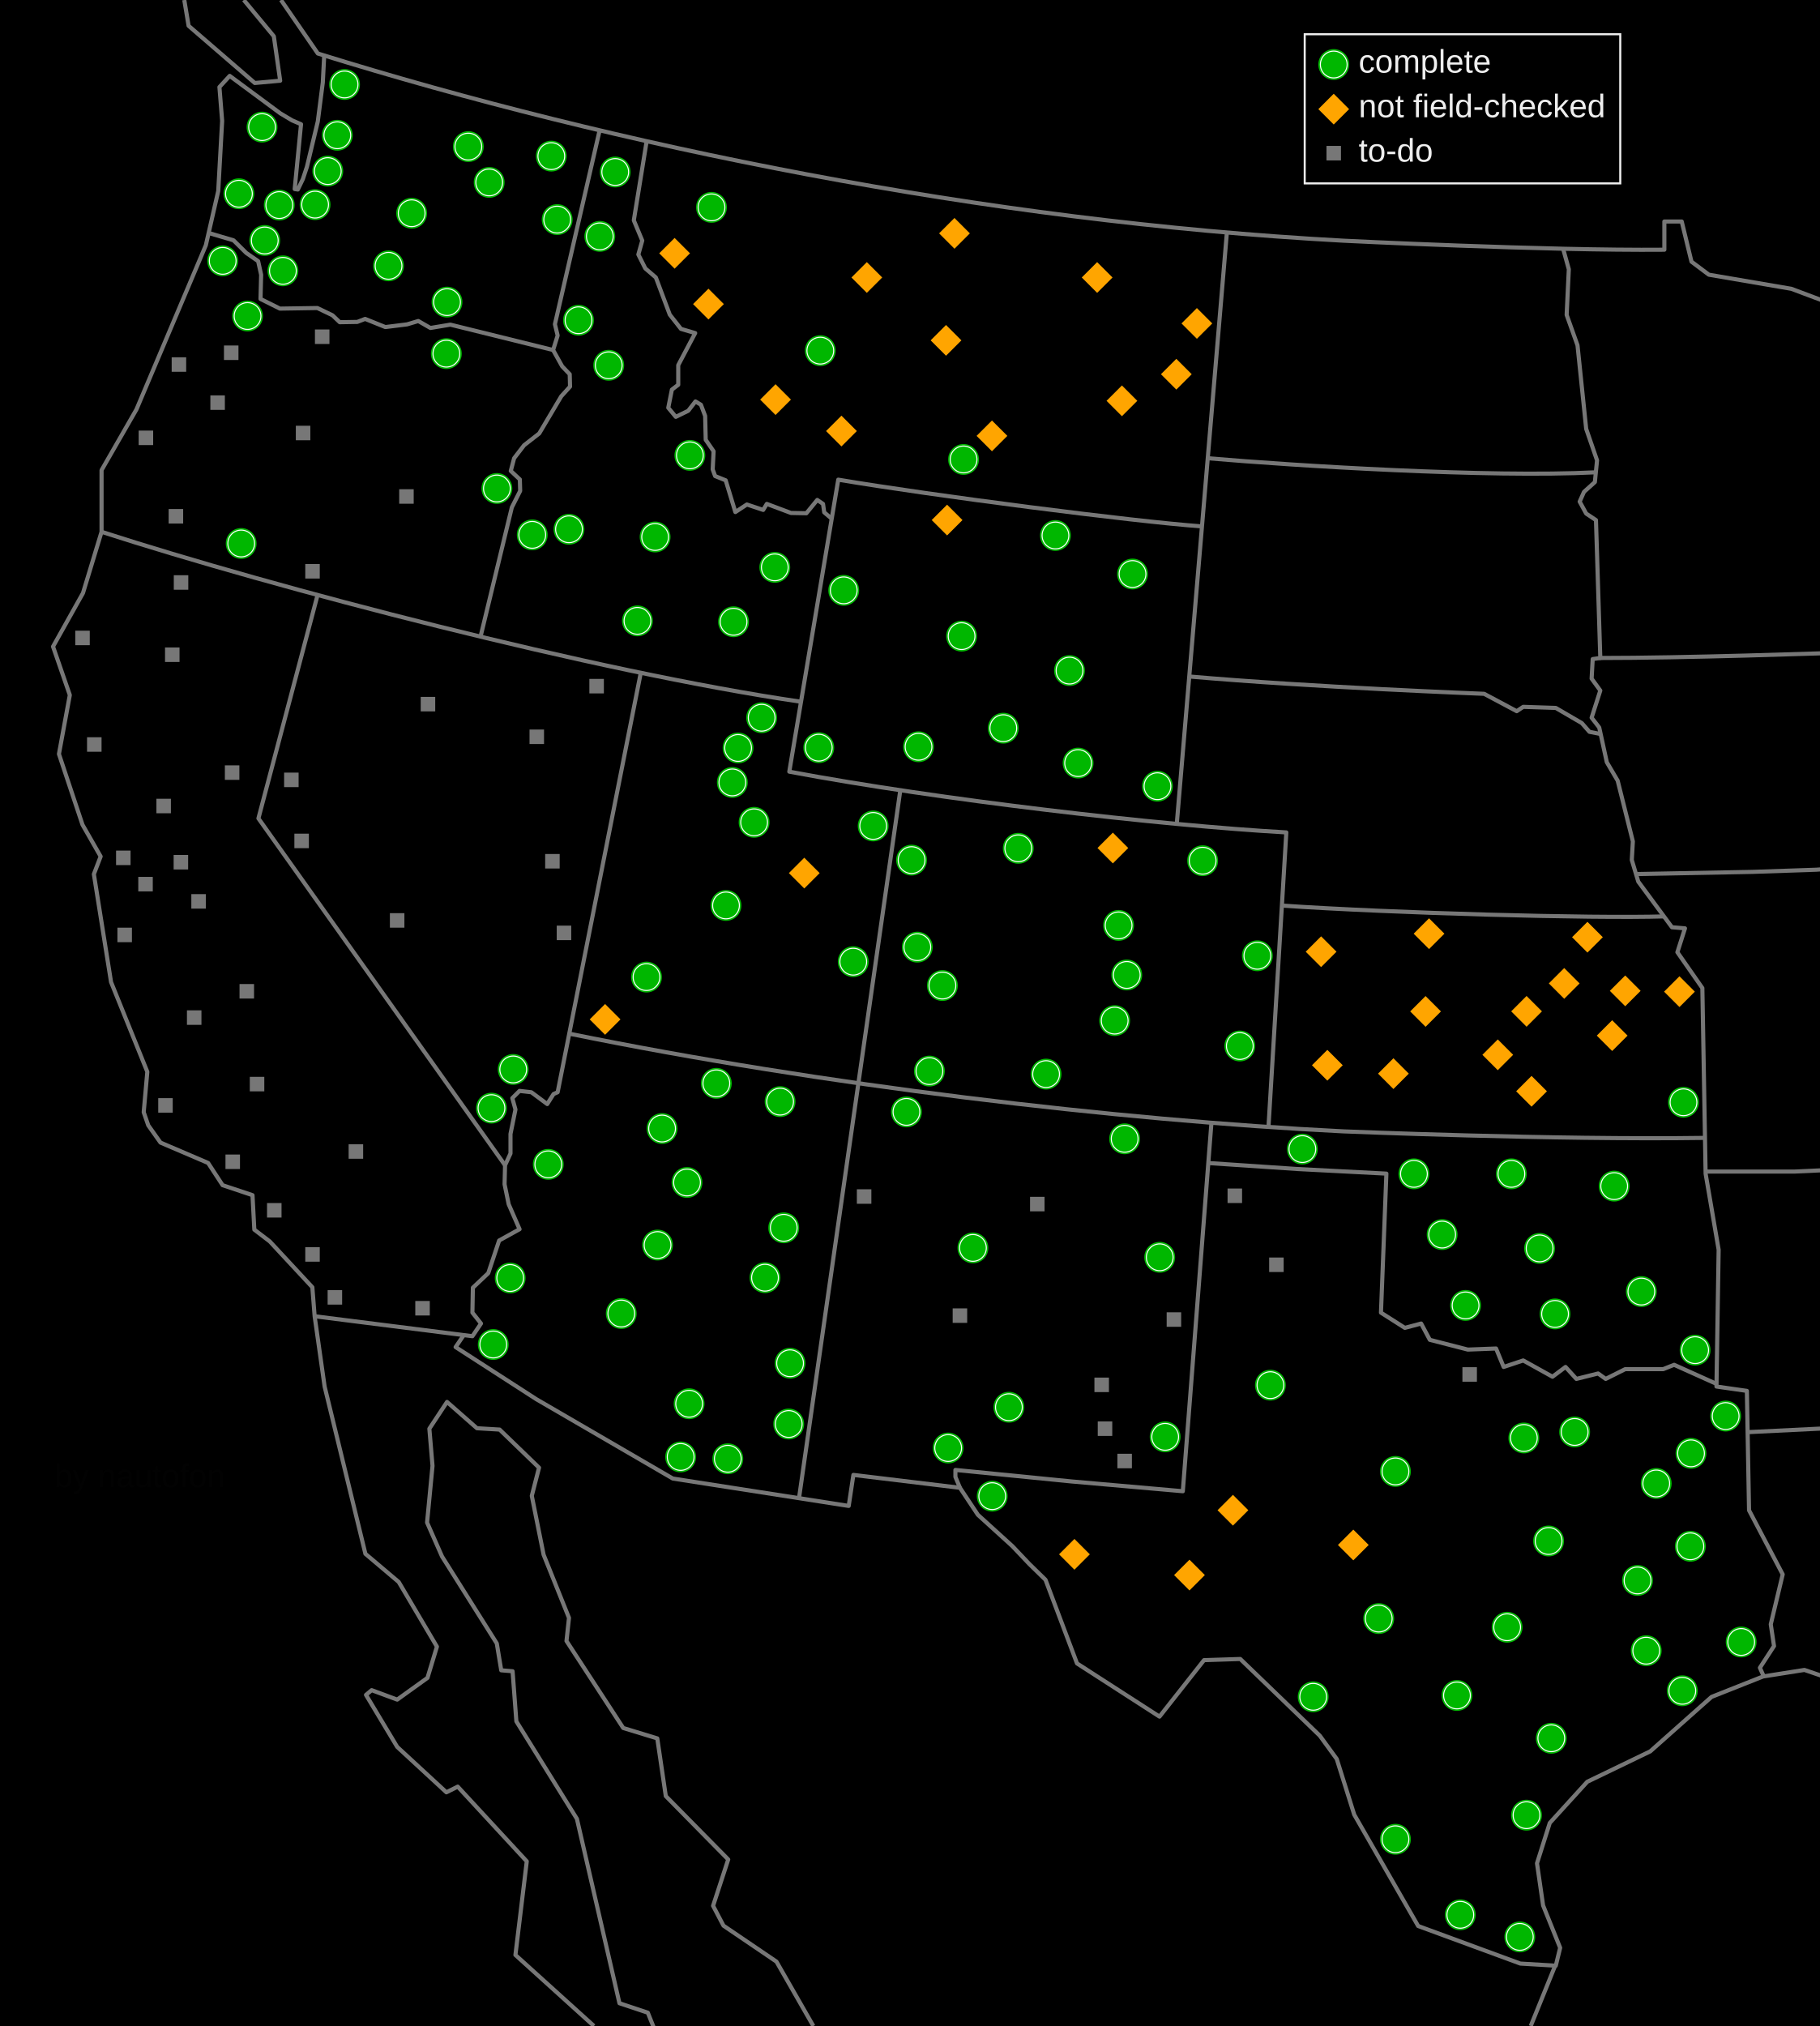
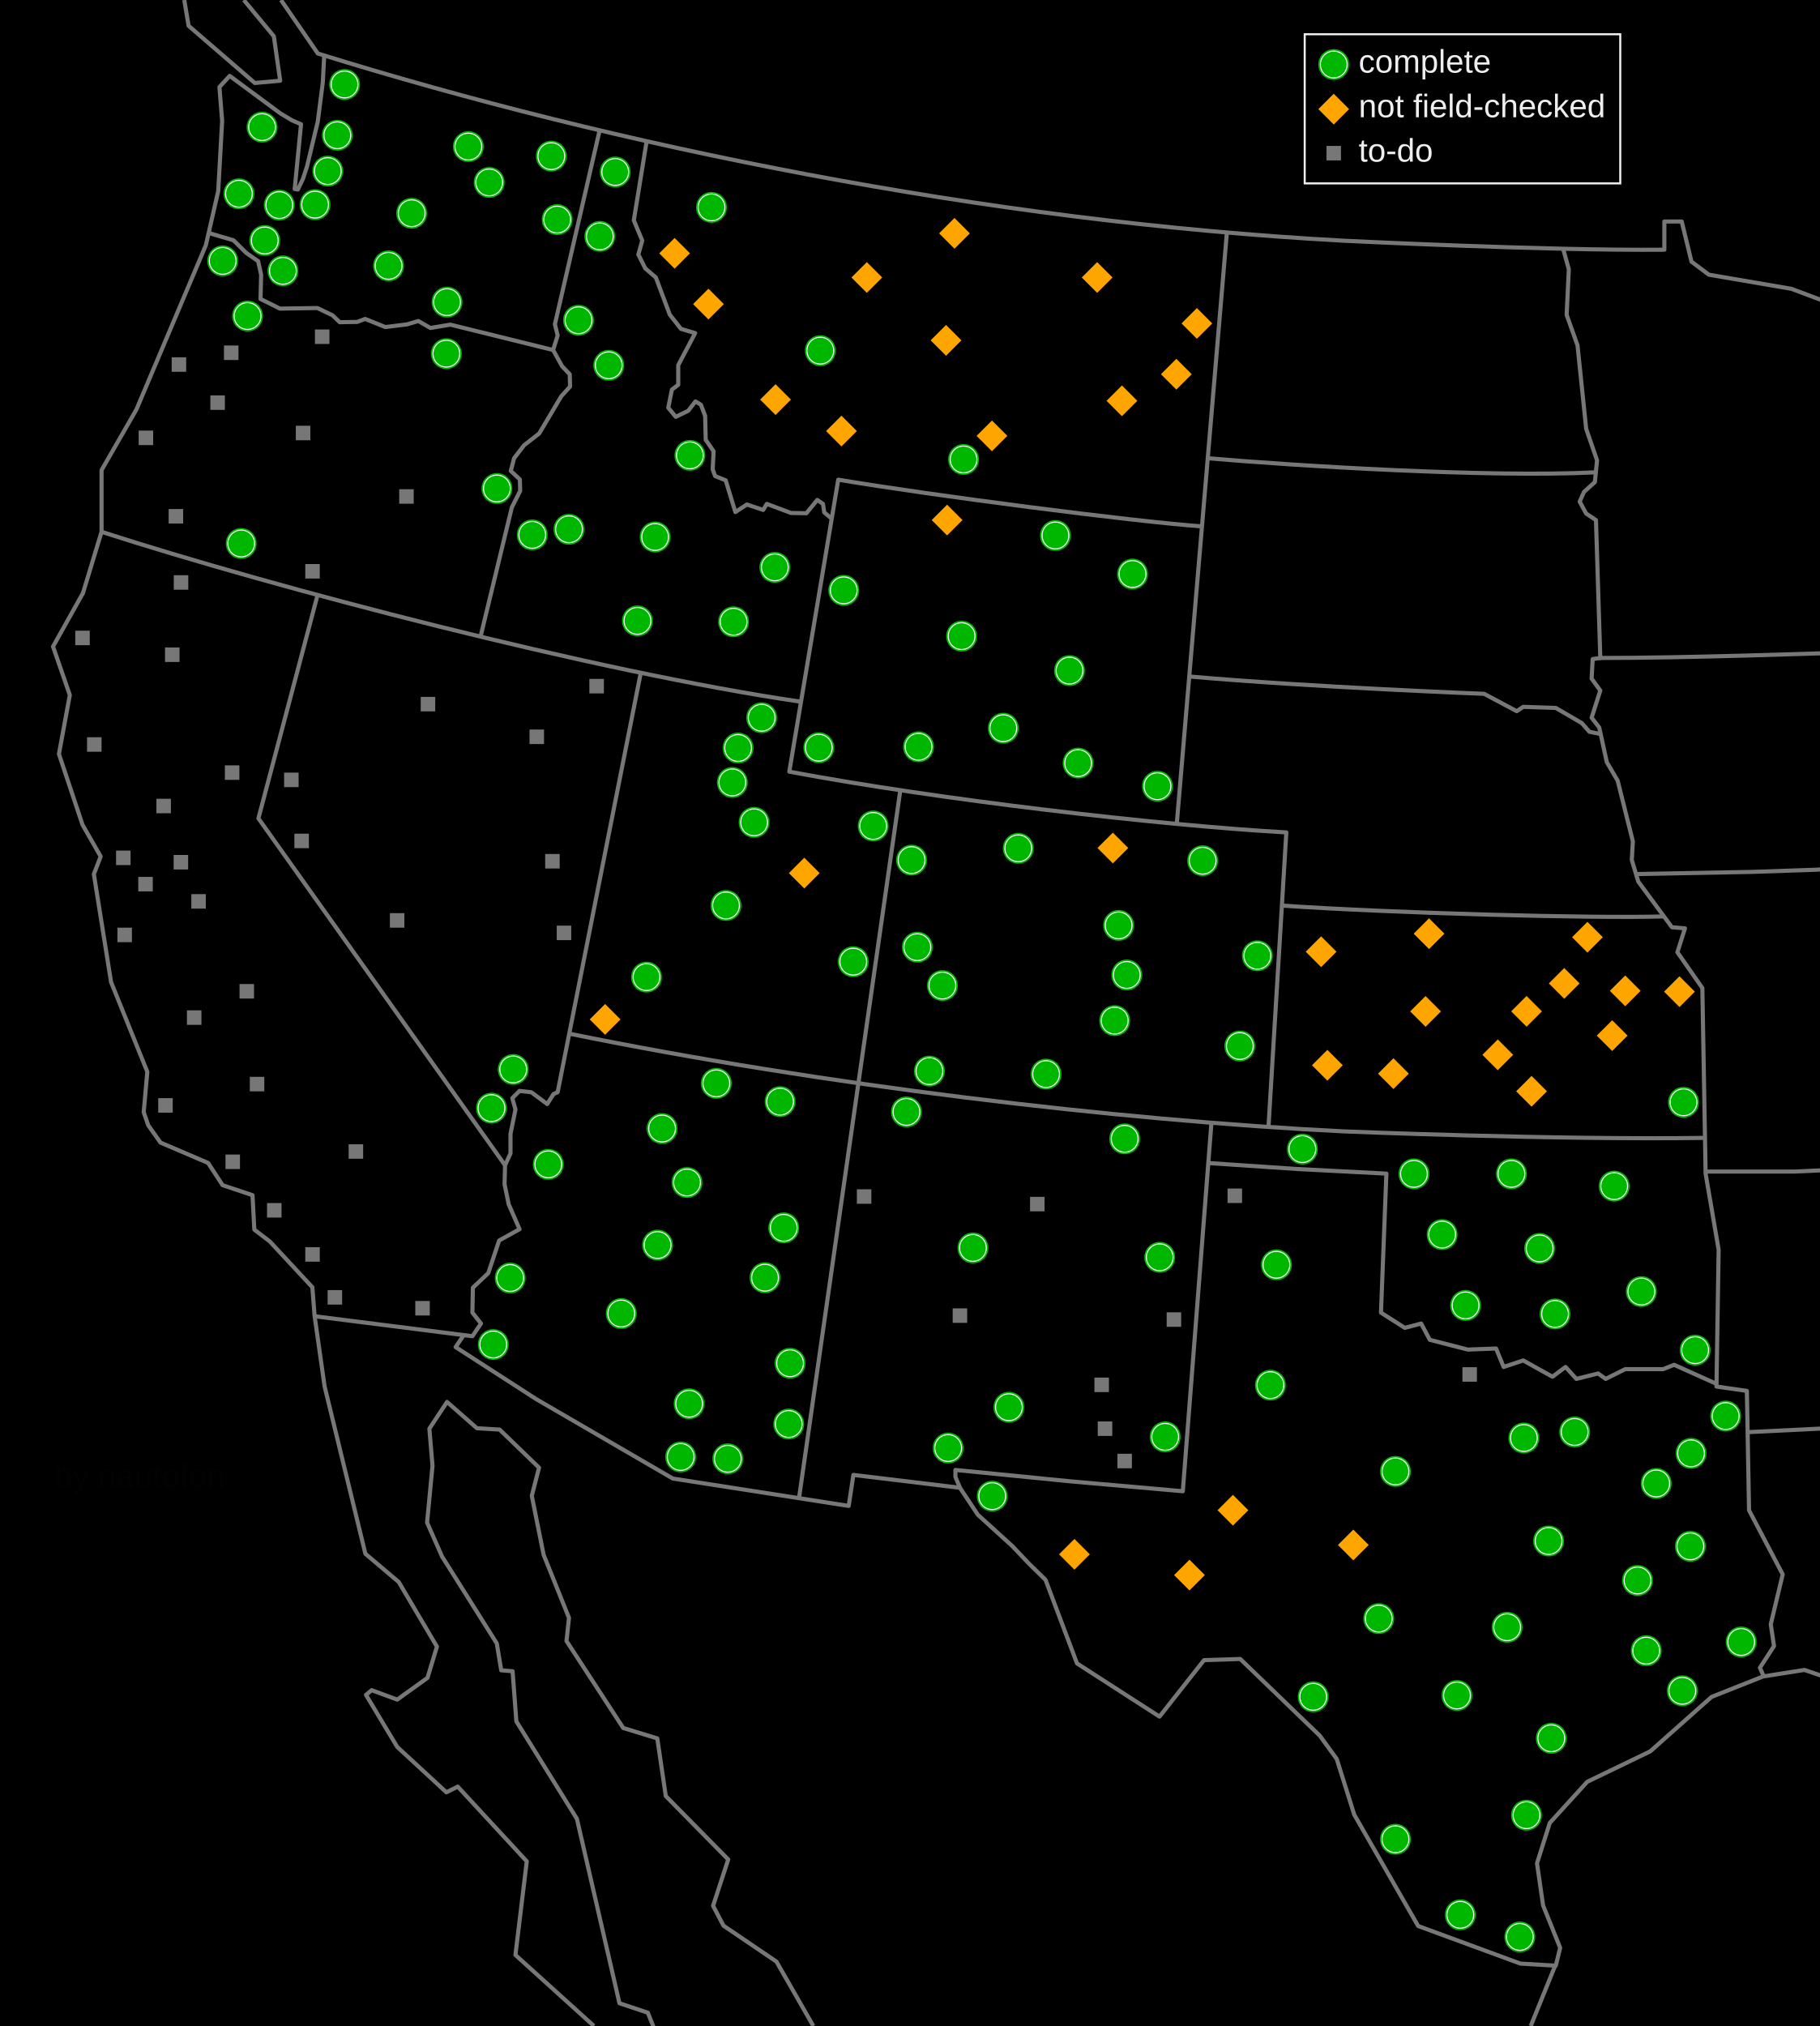
<svg xmlns="http://www.w3.org/2000/svg" xmlns:xlink="http://www.w3.org/1999/xlink" version="1.1" x="0px" y="0px" width="501.68px" height="558.55px" viewBox="0 0 501.68 558.55" xml:space="preserve">
  <symbol id="all" viewBox="-4.25 -4.25 8.5 8.5">
    <path style="fill:#00B700;" d="M4.25,0c0-2.35-1.9-4.25-4.25-4.25c-2.35,0-4.25,1.9-4.25,4.25S-2.35,4.25,0,4.25C2.35,4.25,4.25,2.35,4.25,0z" />
    <path style="fill:none;stroke:#FFFFFF;stroke-width:0.283;stroke-miterlimit:10;" d="M3.69,0c0-2.04-1.65-3.69-3.69-3.69S-3.68-2.04-3.68,0S-2.04,3.69,0,3.69S3.69,2.04,3.69,0z" />
  </symbol>
  <symbol id="cleanup" viewBox="-4.25 -4.25 8.5 8.5">
    <rect x="-3" y="-3" width="6" height="6" transform="rotate(45)" style="fill:orange" />
  </symbol>
  <symbol id="open" viewBox="-4.25 -4.25 8.5 8.5">
    <rect x="-2" y="-2" width="4" height="4" style="fill:#777" />
  </symbol>
  <symbol id="TODO" viewBox="-4.25 -4.25 8.5 8.5">
    <rect x="-2" y="-2" width="4" height="4" style="fill:red" />
  </symbol>
  <g id="map">
    <rect width="597.74" height="558.55" />
    <text id="made_by_nautofon" transform="matrix(1 0 0 1 15.00 410.00)" style="font-family:'ArialMT','Arial',sans-serif;fill:#020202;font-size:9px;">by nautofon</text>
    <path style="fill:none;stroke:#777777;stroke-width:1.134;stroke-linejoin:round;stroke-miterlimit:10;" d="M77.47,0l10.16,14.75c81.55,25.39,184,46.31,282.83,51.61 0 0 55.799 2.787 88.427 2.487v-7.783h4.789l2.694 11.076 4.789 3.592 22.75 3.891 14.368 5.388 10.178-2.993 17.362 4.49-13.47 7.184-18.858 18.559 0.299 2.395" />
    <line style="fill:none;stroke:#777777;stroke-width:1.134;stroke-linejoin:round;stroke-miterlimit:10;" x1="338.27" y1="64.1" x2="324.45" y2="227.16" />
    <polyline style="fill:none;stroke:#777777;stroke-width:1.134;stroke-linejoin:round;stroke-miterlimit:10;" points="87.56,164.04 71.25,225.62 139.25,321.25" />
    <polyline style="fill:none;stroke:#777777;stroke-width:1.134;stroke-linejoin:round;stroke-miterlimit:10;" points="176.67,185.49 153.75,301.12 152.62,301.62 150.88,304.38 146.5,301.12 143.25,300.75 141.25,302.75 142.12,305.88 140.75,312.62 140.75,318 139.25,321.25 139.12,326.5 140.25,332 143.25,338.88 137.62,342 134.62,351 130.38,355 130.25,361.88 132.62,364.88 130.25,368.38 86.75,362.88" />
    <polyline style="fill:none;stroke:#777777;stroke-width:1.134;stroke-linejoin:round;stroke-miterlimit:10;" points="50.81,0 52,7.12 70.25,22.88 77.25,22.25 75.5,10 67.22,0" />
    <path style="fill:none;stroke:#777777;stroke-width:1.134;stroke-linejoin:round;stroke-miterlimit:10;" d="m89.39 15.3-0.39 7.45-1.38 10.75-3 12.5-1.12 3.38-1.38 2.87-0.87-0.13 1.75-17.87-2.5-1.08-3.21-1.92-13.96-10.33-2.83 3.08 0.75 9.33-1.08 19.34-3.42 14.95-19.13 45.26-9.62 16.74v17l-5.12 16.88-8.26 14.75 4.63 13.37-3 16.26 6.5 19.5 5 8.74-1.87 4.88 4.74 29.75 10 24.75-1 11.12 1.26 3.63 3.37 4.75 13.13 5.62 4 6.13 8.24 2.75 0.5 9.5 4.26 3.25 11.74 12.63 0.63 8 2.75 19.37 11.25 46.13 9.177 7.754 10.54 17.833-2.607 8.605-8.344 5.997-7.04-2.607-1.565 1.304 8.605 14.341 13.559 12.516 3.129-1.565 19.035 20.599-3.129 25.814 21.642 19.574" />
    <path style="fill:none;stroke:#777777;stroke-width:1.134;stroke-linejoin:round;stroke-miterlimit:10;" d="m180.18 558.79-1.565-3.911-7.822-2.607-11.734-50.846-16.688-26.857-1.043-13.82-3.129-0.261-1.228-7.413-15.09-23.953-4.13-9.37 1.5-15.63-0.87-10.24 4.87-7.38 8.25 7.25 6.25 0.37 10.87 10.5-2 7.76 3.26 16.24 6.997 17.413-0.687 6.37 15.645 23.989 9.387 2.868 2.347 15.906 17.21 17.47-4.172 12.777 2.868 5.476 14.602 9.909 10.169 17.749" />
    <path style="fill:none;stroke:#777777;stroke-width:1.134;stroke-linejoin:round;stroke-miterlimit:10;" d="m127.87 368.07-2.25 3.31 22.26 14.37 37.62 21.87 48.5 7.55 1.29-8.55 29.38 3.55 4.95 7.45 9.5 8.63 4.68 4.93 4.464 4.358 8.681 23.049 22.75 14.668 12.273-15.566 9.989-0.323 21.93 21.149 4.666 6.405 4.83 15.362 17.624 30.7 28.183 10.36 9.765 0.577 1.202-4.926-4.701-11.674-1.683-11.626 3.523-11.123 10.338-11.353 17.362-8.382 16.902-15.012 14.229-5.642 11.375-1.796 13.171 4.49 14.967-3.592 14.368 10.477 12.872-0.299 6.585-4.191 6.885 2.395 2.694-2.993-3.891-3.592-0.299-8.082-2.993-5.388 6.885-4.191 13.47-2.395 15.53 0.898" />
    <line style="fill:none;stroke:#777777;stroke-width:1.134;stroke-linejoin:round;stroke-miterlimit:10;" x1="248.23" y1="217.87" x2="220.3" y2="413.04" />
    <path style="fill:none;stroke:#777777;stroke-width:1.134;stroke-linejoin:round;stroke-miterlimit:10;" d="M28,146.62c47.23,15.27,136.03,38.56,192.86,46.85" />
    <path style="fill:none;stroke:#777777;stroke-width:1.134;stroke-linejoin:round;stroke-miterlimit:10;" d="M156.95 284.97c69.54 14.18 151.01 23.87 213.51 26.94 0 0 58.194 2.396 99.503 1.797" />
    <path style="fill:none;stroke:#777777;stroke-width:1.134;stroke-linejoin:round;stroke-miterlimit:10;" d="M331.36,145.12c-18.79-1.34-74.68-8.56-100.24-12.88l-13.5,80.5c41,7.71,102.37,14.82,137.04,16.75l-4.92,81.2" />
    <polyline style="fill:none;stroke:#777777;stroke-width:1.134;stroke-linejoin:round;stroke-miterlimit:10;" points="334.01,309.54 326.12,411.12 295.42,408.42 263.42,405.25 263.42,407.17 264.67,410.17" />
    <path style="fill:none;stroke:#777777;stroke-width:1.134;stroke-linejoin:round;stroke-miterlimit:10;" d="m333.16 320.64 24.461 1.643 24.63 1.276-1.497 38.332 6.585 4.191 4.49-1.197 2.395 4.49 10.477 2.694 7.783-0.299 2.095 5.089 5.388-1.796 8.082 4.49 3.592-2.694 2.993 3.293 5.987-1.497 2.095 1.497 5.388-2.694h10.477l2.993-1.197 11.974 5.388" />
    <path style="fill:none;stroke:#777777;stroke-width:1.134;stroke-linejoin:round;stroke-miterlimit:10;" d="m353.22 249.65c31.131 2.095 85.611 3.592 105.67 2.993" />
    <path style="fill:none;stroke:#777777;stroke-width:1.134;stroke-linejoin:round;stroke-miterlimit:10;" d="m327.78 186.49c34.125 2.993 81.42 4.789 81.42 4.789l8.98 4.789 1.796-1.197 8.98 0.299 7.184 4.191 2.095 2.395 2.993 0.599" />
    <path style="fill:none;stroke:#777777;stroke-width:1.134;stroke-linejoin:round;stroke-miterlimit:10;" d="m332.87 126.32c24.246 2.095 77.529 5.388 107.16 3.891" />
    <polyline style="fill:none;stroke:#777777;stroke-width:1.134;stroke-linejoin:round;stroke-miterlimit:10;" points="165.33,35.93 153,89.38 153.75,92.5 152.5,96.5 155,101 157.08,103.17 157.17,106.58 154.75,109.25 148.67,119.5 144.5,122.75 141.75,126.33 140.83,129.83 143.33,132.17 143.42,135.33 141.12,139.88 132.49,175.53" />
    <polyline style="fill:none;stroke:#777777;stroke-width:1.134;stroke-linejoin:round;stroke-miterlimit:10;" points="178.29,38.93 174.75,60.75 177.08,66.33 176,70.17 177.92,74 180.83,76.5 184.67,86.75 187.75,90.67 191.67,91.83 187,100.67 187,106.08 185.25,107.42 184.25,112.42 186.33,114.92 189.75,113.25 191.75,110.67 193.25,111.58 194.42,114.67 194.58,121.25 196.75,124.42 196.5,129.42 197.17,131.25 200.08,132.42 202.75,141.17 205.92,139.08 210.42,140.58 211.42,138.92 218.08,141.42 222.33,141.5 225.33,137.83 226.92,138.92 227.25,141.25 229.32,143.01" />
    <polyline style="fill:none;stroke:#777777;stroke-width:1.134;stroke-linejoin:round;stroke-miterlimit:10;" points="57.53,64.23 64.38,66.25 67.92,69.75 71.17,72 72,75.75 71.83,82.42 77.17,85.08 87.5,84.92 91.67,86.92 93.67,88.83 98.5,88.75 100.67,87.92 106.25,90.17 112.25,89.42 115.33,88.5 118.67,90.42 124.17,89.5 152.5,96.5" />
    <path style="fill:none;stroke:#777777;stroke-width:1.134;stroke-linejoin:round;stroke-miterlimit:10;" d="m431.05 68.847 1.497 5.388-0.599 12.572 2.993 8.382 2.395 23.049 2.993 8.681-0.599 5.987-2.993 2.694-1.197 2.694 1.796 3.293 2.694 1.796 1.197 38.016-2.095 0.299-0.299 5.388 2.395 3.293-2.395 7.484 2.095 2.694 2.095 9.579 2.993 5.089 4.191 16.763-0.299 5.089 1.796 5.987 9.28 12.572 3.592 0.299-2.095 6.585 6.885 9.878 0.898 51.187 3.592 20.954-0.599 37.717 8.382 1.197 0.599 32.927 9.28 17.661-3.293 13.77 0.898 5.987-3.891 5.987 1.197 2.694" />
    <path style="fill:none;stroke:#777777;stroke-width:1.134;stroke-linejoin:round;stroke-miterlimit:10;" d="m440.93 181.4c24.246 0 58.371-1.197 76.93-1.796" />
    <path style="fill:none;stroke:#777777;stroke-width:1.134;stroke-linejoin:round;stroke-miterlimit:10;" d="m451.1 240.97 32.029-0.599 17.661-0.599 12.273-0.898 5.089 4.789" />
    <path style="fill:none;stroke:#777777;stroke-width:1.134;stroke-linejoin:round;stroke-miterlimit:10;" d="m470.56 322.99h24.246l32.329-1.497 17.062 0.299 1.796 2.694-4.789 5.987 10.776-0.299" />
    <path style="fill:none;stroke:#777777;stroke-width:1.134;stroke-linejoin:round;stroke-miterlimit:10;" d="m481.94 394.83 48.792-2.395" />
    <path style="fill:none;stroke:#777777;stroke-width:1.134;stroke-linejoin:round;stroke-miterlimit:10;" d="m428.87 541.7-6.822 16.841" />
  </g>
  <g id="legend" transform="translate(55)">
    <rect x="304.73" y="9.44" style="stroke:#EEEEEE;stroke-width:0.567;stroke-miterlimit:10;" width="87" height="41.12" />
    <text transform="matrix(1 0 0 1 319.5923 44.5608)" style="fill:#EEEEEE; font-family:'ArialMT','Arial',sans-serif; font-size:9px;">to-do</text>
    <use xlink:href="#open" width="8.5" height="8.5" id="legend-unkown_1_" x="-4.25" y="-4.25" transform="matrix(1 0 0 -1 312.729 42.2266)" style="overflow:visible;" />
    <text transform="matrix(1 0 0 1 319.5923 32.3207)" style="fill:#EEEEEE; font-family:'ArialMT','Arial',sans-serif; font-size:9px;">not field-checked</text>
    <use xlink:href="#cleanup" width="8.5" height="8.5" id="legend-some_1_" x="-4.25" y="-4.25" transform="matrix(1 0 0 -1 312.729 30.0874)" style="overflow:visible;" />
    <text transform="matrix(1 0 0 1 319.5933 20.0199)" style="fill:#EEEEEE; font-family:'ArialMT','Arial',sans-serif; font-size:9px;">complete</text>
    <use xlink:href="#all" width="8.5" height="8.5" id="legend-all_1_" x="-4.25" y="-4.25" transform="matrix(1 0 0 -1 312.729 17.7852)" style="overflow:visible;" />
  </g>
  <g id="data">
    <g id="AZ">
      <use xlink:href="#all" width="8.5" height="8.5" id="camp_verde" x="-4.25" y="-4.25" transform="matrix(1 0 0 -1 181.292 343.25)" style="overflow:visible;" />
      <use xlink:href="#all" width="8.5" height="8.5" id="clifton" x="-4.25" y="-4.25" transform="matrix(1 0 0 -1 217.8335 375.834)" style="overflow:visible;" />
      <use xlink:href="#all" width="8.5" height="8.5" id="ehrenberg" x="-4.25" y="-4.25" transform="matrix(1 0 0 -1 140.6665 352.334)" style="overflow:visible;" />
      <use xlink:href="#all" width="8.5" height="8.5" id="flagstaff" x="-4.25" y="-4.25" transform="matrix(1 0 0 -1 189.417 326)" style="overflow:visible;" />
      <use xlink:href="#all" width="8.5" height="8.5" id="g_canyon_vlg" x="-4.25" y="-4.25" transform="matrix(1 0 0 -1 182.542 311.125)" style="overflow:visible;" />
      <use xlink:href="#all" width="8.5" height="8.5" id="holbrook" x="-4.25" y="-4.25" transform="matrix(1 0 0 -1 216.084 338.5)" style="overflow:visible;" />
      <use xlink:href="#all" width="8.5" height="8.5" id="kayenta" x="-4.25" y="-4.25" transform="matrix(1 0 0 -1 215.0835 303.708)" style="overflow:visible;" />
      <use xlink:href="#all" width="8.5" height="8.5" id="kingman" x="-4.25" y="-4.25" transform="matrix(1 0 0 -1 151.167 321)" style="overflow:visible;" />
      <use xlink:href="#all" width="8.5" height="8.5" id="nogales" x="-4.25" y="-4.25" transform="matrix(1 0 0 -1 187.6665 401.667)" style="overflow:visible;" />
      <use xlink:href="#all" width="8.5" height="8.5" id="page" x="-4.25" y="-4.25" transform="matrix(1 0 0 -1 197.5005 298.667)" style="overflow:visible;" />
      <use xlink:href="#all" width="8.5" height="8.5" id="phoenix" x="-4.25" y="-4.25" transform="matrix(1 0 0 -1 171.292 362.125)" style="overflow:visible;" />
      <use xlink:href="#all" width="8.5" height="8.5" id="san_simon" x="-4.25" y="-4.25" transform="matrix(1 0 0 -1 217.4585 392.583)" style="overflow:visible;" />
      <use xlink:href="#all" width="8.5" height="8.5" id="show_low" x="-4.25" y="-4.25" transform="matrix(1 0 0 -1 210.917 352.25)" style="overflow:visible;" />
      <use xlink:href="#all" width="8.5" height="8.5" id="sierra_vista" x="-4.25" y="-4.25" transform="matrix(1 0 0 -1 200.6665 402.167)" style="overflow:visible;" />
      <use xlink:href="#all" width="8.5" height="8.5" id="tucson" x="-4.25" y="-4.25" transform="matrix(1 0 0 -1 190 387)" style="overflow:visible;" />
      <use xlink:href="#all" width="8.5" height="8.5" id="yuma" x="-4.25" y="-4.25" transform="matrix(1 0 0 -1 136 370.667)" style="overflow:visible;" />
    </g>
    <g id="CA">
      <use xlink:href="#open" width="8.5" height="8.5" id="bakersfield" x="-4.25" y="-4.25" transform="matrix(1 0 0 -1 70.875 298.874)" style="overflow:visible;" />
      <use xlink:href="#open" width="8.5" height="8.5" id="barstow" x="-4.25" y="-4.25" transform="matrix(1 0 0 -1 98.125 317.458)" style="overflow:visible;" />
      <use xlink:href="#open" width="8.5" height="8.5" id="carlsbad" x="-4.25" y="-4.25" transform="matrix(1 0 0 -1 86.1655 345.834)" style="overflow:visible;" />
      <use xlink:href="#open" width="8.5" height="8.5" id="el_centro" x="-4.25" y="-4.25" transform="matrix(1 0 0 -1 116.499 360.668)" style="overflow:visible;" />
      <use xlink:href="#open" width="8.5" height="8.5" id="eureka" x="-4.25" y="-4.25" transform="matrix(1 0 0 -1 22.7495 175.875)" style="overflow:visible;" />
      <use xlink:href="#open" width="8.5" height="8.5" id="fresno" x="-4.25" y="-4.25" transform="matrix(1 0 0 -1 68.042 273.2905)" style="overflow:visible;" />
      <use xlink:href="#open" width="8.5" height="8.5" id="hilt" x="-4.25" y="-4.25" transform="matrix(1 0 0 -1 49.9165 160.5835)" style="overflow:visible;" />
      <use xlink:href="#open" width="8.5" height="8.5" id="huron" x="-4.25" y="-4.25" transform="matrix(1 0 0 -1 53.542 280.5405)" style="overflow:visible;" />
      <use xlink:href="#open" width="8.5" height="8.5" id="los_angeles" x="-4.25" y="-4.25" transform="matrix(1 0 0 -1 75.6235 333.668)" style="overflow:visible;" />
      <use xlink:href="#open" width="8.5" height="8.5" id="oakdale" x="-4.25" y="-4.25" transform="matrix(1 0 0 -1 54.7495 248.5)" style="overflow:visible;" />
      <use xlink:href="#open" width="8.5" height="8.5" id="oakland" x="-4.25" y="-4.25" transform="matrix(1 0 0 -1 40.1245 243.75)" style="overflow:visible;" />
      <use xlink:href="#open" width="8.5" height="8.5" id="oxnard" x="-4.25" y="-4.25" transform="matrix(1 0 0 -1 64.1675 320.292)" style="overflow:visible;" />
      <use xlink:href="#open" width="8.5" height="8.5" id="redding" x="-4.25" y="-4.25" transform="matrix(1 0 0 -1 47.4995 180.5)" style="overflow:visible;" />
      <use xlink:href="#open" width="8.5" height="8.5" id="sacramento" x="-4.25" y="-4.25" transform="matrix(1 0 0 -1 45.124 222.2095)" style="overflow:visible;" />
      <use xlink:href="#open" width="8.5" height="8.5" id="san_diego" x="-4.25" y="-4.25" transform="matrix(1 0 0 -1 92.3325 357.668)" style="overflow:visible;" />
      <use xlink:href="#open" width="8.5" height="8.5" id="san_francisc" x="-4.25" y="-4.25" transform="matrix(1 0 0 -1 33.9995 236.5)" style="overflow:visible;" />
      <use xlink:href="#open" width="8.5" height="8.5" id="santa_cruz" x="-4.25" y="-4.25" transform="matrix(1 0 0 -1 34.3745 257.75)" style="overflow:visible;" />
      <use xlink:href="#open" width="8.5" height="8.5" id="santa_maria" x="-4.25" y="-4.25" transform="matrix(1 0 0 -1 45.6245 304.75)" style="overflow:visible;" />
      <use xlink:href="#open" width="8.5" height="8.5" id="stockton" x="-4.25" y="-4.25" transform="matrix(1 0 0 -1 49.874 237.7095)" style="overflow:visible;" />
      <use xlink:href="#open" width="8.5" height="8.5" id="truckee" x="-4.25" y="-4.25" transform="matrix(1 0 0 -1 63.9995 213)" style="overflow:visible;" />
      <use xlink:href="#open" width="8.5" height="8.5" id="ukiah" x="-4.25" y="-4.25" transform="matrix(1 0 0 -1 25.9995 205.25)" style="overflow:visible;" />
    </g>
    <g id="CO">
      <use xlink:href="#all" width="8.5" height="8.5" id="alamosa" x="-4.25" y="-4.25" transform="matrix(1 0 0 -1 288.4165 296.1221)" style="overflow:visible;" />
      <use xlink:href="#all" width="8.5" height="8.5" id="burlington" x="-4.25" y="-4.25" transform="matrix(1 0 0 -1 346.667 263.4971)" style="overflow:visible;" />
      <use xlink:href="#all" width="8.5" height="8.5" id="colorado_spr" x="-4.25" y="-4.25" transform="matrix(1 0 0 -1 310.6665 268.7886)" style="overflow:visible;" />
      <use xlink:href="#all" width="8.5" height="8.5" id="denver" x="-4.25" y="-4.25" transform="matrix(1 0 0 -1 308.4165 255.1221)" style="overflow:visible;" />
      <use xlink:href="#all" width="8.5" height="8.5" id="durango" x="-4.25" y="-4.25" transform="matrix(1 0 0 -1 256.25 295.2886)" style="overflow:visible;" />
      <use xlink:href="#cleanup" width="8.5" height="8.5" id="fort_collins" x="-4.25" y="-4.25" transform="matrix(1 0 0 -1 306.833 233.7886)" style="overflow:visible;" />
      <use xlink:href="#all" width="8.5" height="8.5" id="grand_juncti" x="-4.25" y="-4.25" transform="matrix(1 0 0 -1 252.916 261.1221)" style="overflow:visible;" />
      <use xlink:href="#all" width="8.5" height="8.5" id="lamar" x="-4.25" y="-4.25" transform="matrix(1 0 0 -1 341.833 288.3721)" style="overflow:visible;" />
      <use xlink:href="#all" width="8.5" height="8.5" id="montrose" x="-4.25" y="-4.25" transform="matrix(1 0 0 -1 259.833 271.7051)" style="overflow:visible;" />
      <use xlink:href="#all" width="8.5" height="8.5" id="pueblo" x="-4.25" y="-4.25" transform="matrix(1 0 0 -1 307.333 281.3721)" style="overflow:visible;" />
      <use xlink:href="#all" width="8.5" height="8.5" id="rangely" x="-4.25" y="-4.25" transform="matrix(1 0 0 -1 251.333 237.1221)" style="overflow:visible;" />
      <use xlink:href="#all" width="8.5" height="8.5" id="steamboat_sp" x="-4.25" y="-4.25" transform="matrix(1 0 0 -1 280.7495 233.8721)" style="overflow:visible;" />
      <use xlink:href="#all" width="8.5" height="8.5" id="sterling" x="-4.25" y="-4.25" transform="matrix(1 0 0 -1 331.583 237.2886)" style="overflow:visible;" />
    </g>
    <g id="ID">
      <use xlink:href="#all" width="8.5" height="8.5" id="boise" x="-4.25" y="-4.25" transform="matrix(1 0 0 -1 156.8745 145.9141)" style="overflow:visible;" />
      <use xlink:href="#all" width="8.5" height="8.5" id="coeur_dalene" x="-4.25" y="-4.25" transform="matrix(1 0 0 -1 165.3745 65.1641)" style="overflow:visible;" />
      <use xlink:href="#all" width="8.5" height="8.5" id="grangeville" x="-4.25" y="-4.25" transform="matrix(1 0 0 -1 167.833 100.7056)" style="overflow:visible;" />
      <use xlink:href="#all" width="8.5" height="8.5" id="idaho_falls" x="-4.25" y="-4.25" transform="matrix(1 0 0 -1 213.6245 156.4141)" style="overflow:visible;" />
      <use xlink:href="#all" width="8.5" height="8.5" id="ketchum" x="-4.25" y="-4.25" transform="matrix(1 0 0 -1 180.6245 148.0391)" style="overflow:visible;" />
      <use xlink:href="#all" width="8.5" height="8.5" id="lewiston" x="-4.25" y="-4.25" transform="matrix(1 0 0 -1 159.4995 88.2891)" style="overflow:visible;" />
      <use xlink:href="#all" width="8.5" height="8.5" id="nampa" x="-4.25" y="-4.25" transform="matrix(1 0 0 -1 146.7495 147.4556)" style="overflow:visible;" />
      <use xlink:href="#all" width="8.5" height="8.5" id="pocatello" x="-4.25" y="-4.25" transform="matrix(1 0 0 -1 202.2495 171.4141)" style="overflow:visible;" />
      <use xlink:href="#all" width="8.5" height="8.5" id="salmon" x="-4.25" y="-4.25" transform="matrix(1 0 0 -1 190.2075 125.5391)" style="overflow:visible;" />
      <use xlink:href="#all" width="8.5" height="8.5" id="sandpoint" x="-4.25" y="-4.25" transform="matrix(1 0 0 -1 169.6245 47.4141)" style="overflow:visible;" />
      <use xlink:href="#all" width="8.5" height="8.5" id="twin_falls" x="-4.25" y="-4.25" transform="matrix(1 0 0 -1 175.7495 171.1641)" style="overflow:visible;" />
    </g>
    <g id="KS">
      <use xlink:href="#cleanup" width="8.5" height="8.5" id="colby" transform="translate(360 258.13)" />
      <use xlink:href="#cleanup" width="8.5" height="8.5" id="dodge_city" transform="translate(379.94 291.74)" />
      <use xlink:href="#cleanup" width="8.5" height="8.5" id="emporia" transform="translate(440.25 281.26)" />
      <use xlink:href="#cleanup" width="8.5" height="8.5" id="garden_city" transform="translate(361.72 289.43)" />
      <use xlink:href="#cleanup" width="8.5" height="8.5" id="hays" transform="translate(388.8 274.59)" />
      <use xlink:href="#cleanup" width="8.5" height="8.5" id="hutchinson" transform="translate(408.71 286.55)" />
      <use xlink:href="#cleanup" width="8.5" height="8.5" id="junction_cit" transform="translate(427.03 266.87)" />
      <use xlink:href="#cleanup" width="8.5" height="8.5" id="kansas_city" transform="translate(458.8 269.14)" />
      <use xlink:href="#cleanup" width="8.5" height="8.5" id="marysville" transform="translate(433.43 254.13)" />
      <use xlink:href="#cleanup" width="8.5" height="8.5" id="phillipsburg" transform="translate(389.76 253.16)" />
      <use xlink:href="#all" width="8.5" height="8.5" id="pittsburg" transform="translate(459.91 299.64)" />
      <use xlink:href="#cleanup" width="8.5" height="8.5" id="salina_ks" transform="translate(416.65 274.57)" />
      <use xlink:href="#cleanup" width="8.5" height="8.5" id="topeka" transform="translate(443.85 268.92)" />
      <use xlink:href="#cleanup" width="8.5" height="8.5" id="wichita" transform="translate(418.02 296.61)" />
    </g>
    <g id="MT">
      <use xlink:href="#cleanup" width="8.5" height="8.5" id="billings" x="-4.25" y="-4.25" transform="matrix(1 0 0 -1 273.4985 120.168)" style="overflow:visible;" />
      <use xlink:href="#cleanup" width="8.5" height="8.5" id="bozeman" x="-4.25" y="-4.25" transform="matrix(1 0 0 -1 231.998 118.8345)" style="overflow:visible;" />
      <use xlink:href="#cleanup" width="8.5" height="8.5" id="butte" x="-4.25" y="-4.25" transform="matrix(1 0 0 -1 213.8315 110.168)" style="overflow:visible;" />
      <use xlink:href="#cleanup" width="8.5" height="8.5" id="glasgow_mt" x="-4.25" y="-4.25" transform="matrix(1 0 0 -1 302.4985 76.501)" style="overflow:visible;" />
      <use xlink:href="#cleanup" width="8.5" height="8.5" id="glendive" x="-4.25" y="-4.25" transform="matrix(1 0 0 -1 324.332 103.168)" style="overflow:visible;" />
      <use xlink:href="#cleanup" width="8.5" height="8.5" id="great_falls" x="-4.25" y="-4.25" transform="matrix(1 0 0 -1 238.9985 76.5015)" style="overflow:visible;" />
      <use xlink:href="#cleanup" width="8.5" height="8.5" id="havre" x="-4.25" y="-4.25" transform="matrix(1 0 0 -1 263.165 64.3345)" style="overflow:visible;" />
      <use xlink:href="#all" width="8.5" height="8.5" id="helena" x="-4.25" y="-4.25" transform="matrix(1 0 0 -1 226.1655 96.668)" style="overflow:visible;" />
      <use xlink:href="#all" width="8.5" height="8.5" id="kalispell" x="-4.25" y="-4.25" transform="matrix(1 0 0 -1 196.165 57.168)" style="overflow:visible;" />
      <use xlink:href="#all" width="8.5" height="8.5" id="laurel" x="-4.25" y="-4.25" transform="matrix(1 0 0 -1 265.665 126.6675)" style="overflow:visible;" />
      <use xlink:href="#cleanup" width="8.5" height="8.5" id="lewistown" x="-4.25" y="-4.25" transform="matrix(1 0 0 -1 260.832 93.835)" style="overflow:visible;" />
      <use xlink:href="#cleanup" width="8.5" height="8.5" id="miles_city" x="-4.25" y="-4.25" transform="matrix(1 0 0 -1 309.332 110.502)" style="overflow:visible;" />
      <use xlink:href="#cleanup" width="8.5" height="8.5" id="missoula" x="-4.25" y="-4.25" transform="matrix(1 0 0 -1 195.332 83.8345)" style="overflow:visible;" />
      <use xlink:href="#cleanup" width="8.5" height="8.5" id="sidney" x="-4.25" y="-4.25" transform="matrix(1 0 0 -1 329.998 89.1675)" style="overflow:visible;" />
      <use xlink:href="#cleanup" width="8.5" height="8.5" id="thompson_f" x="-4.25" y="-4.25" transform="matrix(1 0 0 -1 185.9985 69.8345)" style="overflow:visible;" />
    </g>
    <g id="NM">
      <use xlink:href="#all" width="8.5" height="8.5" id="alamogordo" x="-4.25" y="-4.25" transform="matrix(1 0 0 -1 278.1665 387.9561)" style="overflow:visible;" />
      <use xlink:href="#all" width="8.5" height="8.5" id="albuquerque" x="-4.25" y="-4.25" transform="matrix(1 0 0 -1 268.25 344.0381)" style="overflow:visible;" />
      <use xlink:href="#open" width="8.5" height="8.5" id="artesia" x="-4.25" y="-4.25" transform="matrix(1 0 0 -1 304.6665 393.873)" style="overflow:visible;" />
      <use xlink:href="#open" width="8.5" height="8.5" id="carlsbad_nm" x="-4.25" y="-4.25" transform="matrix(1 0 0 -1 310.0835 402.79)" style="overflow:visible;" />
      <use xlink:href="#open" width="8.5" height="8.5" id="clovis" x="-4.25" y="-4.25" transform="matrix(1 0 0 -1 323.6665 363.7891)" style="overflow:visible;" />
      <use xlink:href="#all" width="8.5" height="8.5" id="farmington" x="-4.25" y="-4.25" transform="matrix(1 0 0 -1 249.916 306.5381)" style="overflow:visible;" />
      <use xlink:href="#open" width="8.5" height="8.5" id="gallup" x="-4.25" y="-4.25" transform="matrix(1 0 0 -1 238.2495 329.8721)" style="overflow:visible;" />
      <use xlink:href="#all" width="8.5" height="8.5" id="hobbs" x="-4.25" y="-4.25" transform="matrix(1 0 0 -1 321.25 396.123)" style="overflow:visible;" />
      <use xlink:href="#all" width="8.5" height="8.5" id="las_cruces" x="-4.25" y="-4.25" transform="matrix(1 0 0 -1 261.4165 399.2061)" style="overflow:visible;" />
      <use xlink:href="#all" width="8.5" height="8.5" id="raton" x="-4.25" y="-4.25" transform="matrix(1 0 0 -1 310.083 313.9551)" style="overflow:visible;" />
      <use xlink:href="#open" width="8.5" height="8.5" id="roswell" x="-4.25" y="-4.25" transform="matrix(1 0 0 -1 303.75 381.7891)" style="overflow:visible;" />
      <use xlink:href="#open" width="8.5" height="8.5" id="santa_fe" x="-4.25" y="-4.25" transform="matrix(1 0 0 -1 285.9995 331.9551)" style="overflow:visible;" />
      <use xlink:href="#open" width="8.5" height="8.5" id="socorro" x="-4.25" y="-4.25" transform="matrix(1 0 0 -1 264.6665 362.7051)" style="overflow:visible;" />
      <use xlink:href="#all" width="8.5" height="8.5" id="tucumcari" x="-4.25" y="-4.25" transform="matrix(1 0 0 -1 319.75 346.6221)" style="overflow:visible;" />
    </g>
    <g id="NV">
      <use xlink:href="#open" width="8.5" height="8.5" id="carson_city" x="-4.25" y="-4.25" transform="matrix(1 0 0 -1 83.165 231.833)" style="overflow:visible;" />
      <use xlink:href="#open" width="8.5" height="8.5" id="elko" x="-4.25" y="-4.25" transform="matrix(1 0 0 -1 147.9995 203.125)" style="overflow:visible;" />
      <use xlink:href="#open" width="8.5" height="8.5" id="ely" x="-4.25" y="-4.25" transform="matrix(1 0 0 -1 152.312 237.4375)" style="overflow:visible;" />
      <use xlink:href="#open" width="8.5" height="8.5" id="jackpot" x="-4.25" y="-4.25" transform="matrix(1 0 0 -1 164.4985 189.1665)" style="overflow:visible;" />
      <use xlink:href="#all" width="8.5" height="8.5" id="las_vegas" x="-4.25" y="-4.25" transform="matrix(1 0 0 -1 141.4985 294.833)" style="overflow:visible;" />
      <use xlink:href="#open" width="8.5" height="8.5" id="pioche" x="-4.25" y="-4.25" transform="matrix(1 0 0 -1 155.4995 257.1875)" style="overflow:visible;" />
      <use xlink:href="#all" width="8.5" height="8.5" id="primm" x="-4.25" y="-4.25" transform="matrix(1 0 0 -1 135.4985 305.5)" style="overflow:visible;" />
      <use xlink:href="#open" width="8.5" height="8.5" id="reno" x="-4.25" y="-4.25" transform="matrix(1 0 0 -1 80.332 215)" style="overflow:visible;" />
      <use xlink:href="#open" width="8.5" height="8.5" id="tonopah" x="-4.25" y="-4.25" transform="matrix(1 0 0 -1 109.4995 253.75)" style="overflow:visible;" />
      <use xlink:href="#open" width="8.5" height="8.5" id="winnemucca" x="-4.25" y="-4.25" transform="matrix(1 0 0 -1 117.9995 194.125)" style="overflow:visible;" />
    </g>
    <g id="OK" transform="translate(-4.25 -4.25)">
      <use xlink:href="#all" width="8.5" height="8.5" id="ardmore" transform="translate(428.75 362.24)" />
      <use xlink:href="#all" width="8.5" height="8.5" id="clinton" transform="translate(397.62 340.36)" />
      <use xlink:href="#all" width="8.5" height="8.5" id="enid" transform="translate(416.71 323.62)" />
      <use xlink:href="#all" width="8.5" height="8.5" id="guymon" transform="translate(359.08 316.79)" />
      <use xlink:href="#all" width="8.5" height="8.5" id="idabel" transform="translate(467.37 372.22)" />
      <use xlink:href="#all" width="8.5" height="8.5" id="lawton" transform="translate(404.08 359.89)" />
      <use xlink:href="#all" width="8.5" height="8.5" id="mcalester" transform="translate(452.54 356.07)" />
      <use xlink:href="#all" width="8.5" height="8.5" id="oklahoma_cit" transform="translate(424.49 344.17)" />
      <use xlink:href="#all" width="8.5" height="8.5" id="tulsa" transform="translate(445.05 327)" />
      <use xlink:href="#all" width="8.5" height="8.5" id="woodward" transform="translate(389.84 323.62)" />
    </g>
    <g id="OR">
      <use xlink:href="#all" width="8.5" height="8.5" id="astoria" x="-4.25" y="-4.25" transform="matrix(1 0 0 -1 61.3979 71.917)" style="overflow:visible;" />
      <use xlink:href="#open" width="8.5" height="8.5" id="bend" x="-4.25" y="-4.25" transform="matrix(1 0 0 -1 83.5645 119.375)" style="overflow:visible;" />
      <use xlink:href="#open" width="8.5" height="8.5" id="burns" x="-4.25" y="-4.25" transform="matrix(1 0 0 -1 112.0645 136.875)" style="overflow:visible;" />
      <use xlink:href="#open" width="8.5" height="8.5" id="coos_bay" x="-4.25" y="-4.25" transform="matrix(1 0 0 -1 40.231 120.708)" style="overflow:visible;" />
      <use xlink:href="#open" width="8.5" height="8.5" id="eugene" x="-4.25" y="-4.25" transform="matrix(1 0 0 -1 59.9995 110.9995)" style="overflow:visible;" />
      <use xlink:href="#all" width="8.5" height="8.5" id="klamath_f" x="-4.25" y="-4.25" transform="matrix(1 0 0 -1 66.4995 149.833)" style="overflow:visible;" />
      <use xlink:href="#open" width="8.5" height="8.5" id="lakeview" x="-4.25" y="-4.25" transform="matrix(1 0 0 -1 86.1665 157.5)" style="overflow:visible;" />
      <use xlink:href="#open" width="8.5" height="8.5" id="medford" x="-4.25" y="-4.25" transform="matrix(1 0 0 -1 48.4995 142.333)" style="overflow:visible;" />
      <use xlink:href="#open" width="8.5" height="8.5" id="newport" x="-4.25" y="-4.25" transform="matrix(1 0 0 -1 49.333 100.4995)" style="overflow:visible;" />
      <use xlink:href="#all" width="8.5" height="8.5" id="ontario" x="-4.25" y="-4.25" transform="matrix(1 0 0 -1 136.9995 134.6665)" style="overflow:visible;" />
      <use xlink:href="#all" width="8.5" height="8.5" id="pendleton" x="-4.25" y="-4.25" transform="matrix(1 0 0 -1 123.0645 97.5)" style="overflow:visible;" />
      <use xlink:href="#all" width="8.5" height="8.5" id="portland" x="-4.25" y="-4.25" transform="matrix(1 0 0 -1 68.2495 87.1245)" style="overflow:visible;" />
      <use xlink:href="#open" width="8.5" height="8.5" id="salem" x="-4.25" y="-4.25" transform="matrix(1 0 0 -1 63.7495 97.2495)" style="overflow:visible;" />
      <use xlink:href="#open" width="8.5" height="8.5" id="the_dalles" x="-4.25" y="-4.25" transform="matrix(1 0 0 -1 88.833 92.833)" style="overflow:visible;" />
    </g>
    <g id="TX" transform="translate(-63.713 95.304)">
      <use xlink:href="#all" width="8.5" height="8.5" id="abilene" transform="translate(444.21 306.1)" />
-       <use xlink:href="#open" width="8.5" height="8.5" id="amarillo" transform="translate(411.39 249.13)" />
+       <use xlink:href="#all" width="8.5" height="8.5" id="amarillo" transform="translate(411.39 249.13)" />
      <use xlink:href="#all" width="8.5" height="8.5" id="austin" transform="translate(475 349.06)" />
      <use xlink:href="#all" width="8.5" height="8.5" id="beaumont" transform="translate(539.53 353.12)" />
      <use xlink:href="#all" width="8.5" height="8.5" id="brownsville" transform="translate(478.5 434.43)" />
      <use xlink:href="#all" width="8.5" height="8.5" id="corpus_chris" transform="translate(480.34 400.87)" />
      <use xlink:href="#open" width="8.5" height="8.5" id="dalhart" transform="translate(399.92 230.11)" />
      <use xlink:href="#all" width="8.5" height="8.5" id="dallas" transform="translate(493.62 295.22)" />
      <use xlink:href="#all" width="8.5" height="8.5" id="del_rio" transform="translate(421.53 368.24)" />
      <use xlink:href="#all" width="8.5" height="8.5" id="el_paso" transform="translate(333.03 312.92)" />
      <use xlink:href="#cleanup" width="8.5" height="8.5" id="fort_stockto" transform="translate(387.42 334.68)" />
      <use xlink:href="#all" width="8.5" height="8.5" id="fort_worth" transform="translate(479.61 296.88)" />
      <use xlink:href="#all" width="8.5" height="8.5" id="galveston" transform="translate(523.3 366.58)" />
      <use xlink:href="#all" width="8.5" height="8.5" id="houston" transform="translate(513.35 355.52)" />
      <use xlink:href="#all" width="8.5" height="8.5" id="huntsville" transform="translate(510.95 336.16)" />
      <use xlink:href="#all" width="8.5" height="8.5" id="junction" transform="translate(439.6 346.67)" />
      <use xlink:href="#all" width="8.5" height="8.5" id="laredo" transform="translate(444.21 407.51)" />
      <use xlink:href="#all" width="8.5" height="8.5" id="longview_tx" transform="translate(525.7 301.12)" />
      <use xlink:href="#all" width="8.5" height="8.5" id="lubbock" transform="translate(409.73 282.32)" />
      <use xlink:href="#all" width="8.5" height="8.5" id="lufkin" transform="translate(525.52 326.75)" />
      <use xlink:href="#all" width="8.5" height="8.5" id="mcallen" transform="translate(462.09 428.34)" />
      <use xlink:href="#cleanup" width="8.5" height="8.5" id="odessa" transform="translate(399.4 316.8)" />
      <use xlink:href="#cleanup" width="8.5" height="8.5" id="san_angelo" transform="translate(432.59 326.38)" />
      <use xlink:href="#all" width="8.5" height="8.5" id="san_antonio" transform="translate(461.17 367.87)" />
      <use xlink:href="#all" width="8.5" height="8.5" id="texarkana" transform="translate(535.25 290.84)" />
      <use xlink:href="#all" width="8.5" height="8.5" id="tyler" transform="translate(516.11 309.42)" />
      <use xlink:href="#cleanup" width="8.5" height="8.5" id="van_horn" transform="translate(355.7 328.96)" />
      <use xlink:href="#all" width="8.5" height="8.5" id="victoria" transform="translate(487.17 379.67)" />
      <use xlink:href="#all" width="8.5" height="8.5" id="waco" transform="translate(486.43 325.28)" />
      <use xlink:href="#open" width="8.5" height="8.5" id="wichita_fall" transform="translate(464.67 279.37)" />
    </g>
    <g id="UT">
      <use xlink:href="#all" width="8.5" height="8.5" id="cedar_city" x="-4.25" y="-4.25" transform="matrix(1 0 0 -1 178.2495 269.3726)" style="overflow:visible;" />
      <use xlink:href="#all" width="8.5" height="8.5" id="logan" x="-4.25" y="-4.25" transform="matrix(1 0 0 -1 209.9995 197.8721)" style="overflow:visible;" />
      <use xlink:href="#all" width="8.5" height="8.5" id="moab" x="-4.25" y="-4.25" transform="matrix(1 0 0 -1 235.2495 265.1226)" style="overflow:visible;" />
      <use xlink:href="#all" width="8.5" height="8.5" id="ogden" x="-4.25" y="-4.25" transform="matrix(1 0 0 -1 203.5005 206.2056)" style="overflow:visible;" />
      <use xlink:href="#cleanup" width="8.5" height="8.5" id="price" x="-4.25" y="-4.25" transform="matrix(1 0 0 -1 221.7495 240.7056)" style="overflow:visible;" />
      <use xlink:href="#all" width="8.5" height="8.5" id="provo" x="-4.25" y="-4.25" transform="matrix(1 0 0 -1 207.9165 226.7056)" style="overflow:visible;" />
      <use xlink:href="#all" width="8.5" height="8.5" id="salina" x="-4.25" y="-4.25" transform="matrix(1 0 0 -1 200.166 249.6226)" style="overflow:visible;" />
      <use xlink:href="#all" width="8.5" height="8.5" id="salt_lake" x="-4.25" y="-4.25" transform="matrix(1 0 0 -1 201.9165 215.7061)" style="overflow:visible;" />
      <use xlink:href="#cleanup" width="8.5" height="8.5" id="st_george" x="-4.25" y="-4.25" transform="matrix(1 0 0 -1 166.833 281.0391)" style="overflow:visible;" />
      <use xlink:href="#all" width="8.5" height="8.5" id="vernal" x="-4.25" y="-4.25" transform="matrix(1 0 0 -1 240.7495 227.7056)" style="overflow:visible;" />
    </g>
    <g id="WA">
      <use xlink:href="#all" width="8.5" height="8.5" id="aberdeen_wa" x="-4.25" y="-4.25" transform="matrix(1 0 0 -1 65.8745 53.4146)" style="overflow:visible;" />
      <use xlink:href="#all" width="8.5" height="8.5" id="bellingham" x="-4.25" y="-4.25" transform="matrix(1 0 0 -1 94.9995 23.2896)" style="overflow:visible;" />
      <use xlink:href="#all" width="8.5" height="8.5" id="colville" x="-4.25" y="-4.25" transform="matrix(1 0 0 -1 151.9995 43.0396)" style="overflow:visible;" />
      <use xlink:href="#all" width="8.5" height="8.5" id="everett" x="-4.25" y="-4.25" transform="matrix(1 0 0 -1 92.9995 37.2896)" style="overflow:visible;" />
      <use xlink:href="#all" width="8.5" height="8.5" id="grand_coulee" x="-4.25" y="-4.25" transform="matrix(1 0 0 -1 134.8745 50.2896)" style="overflow:visible;" />
      <use xlink:href="#all" width="8.5" height="8.5" id="kennewick" x="-4.25" y="-4.25" transform="matrix(1 0 0 -1 123.2495 83.2896)" style="overflow:visible;" />
      <use xlink:href="#all" width="8.5" height="8.5" id="longview" x="-4.25" y="-4.25" transform="matrix(1 0 0 -1 72.9995 66.2896)" style="overflow:visible;" />
      <use xlink:href="#all" width="8.5" height="8.5" id="olympia" x="-4.25" y="-4.25" transform="matrix(1 0 0 -1 76.9995 56.5396)" style="overflow:visible;" />
      <use xlink:href="#all" width="8.5" height="8.5" id="omak" x="-4.25" y="-4.25" transform="matrix(1 0 0 -1 129.1245 40.4146)" style="overflow:visible;" />
      <use xlink:href="#all" width="8.5" height="8.5" id="port_angeles" x="-4.25" y="-4.25" transform="matrix(1 0 0 -1 72.2495 35.0396)" style="overflow:visible;" />
      <use xlink:href="#all" width="8.5" height="8.5" id="seattle" x="-4.25" y="-4.25" transform="matrix(1 0 0 -1 90.3745 47.1646)" style="overflow:visible;" />
      <use xlink:href="#all" width="8.5" height="8.5" id="spokane" x="-4.25" y="-4.25" transform="matrix(1 0 0 -1 153.6245 60.5396)" style="overflow:visible;" />
      <use xlink:href="#all" width="8.5" height="8.5" id="tacoma" x="-4.25" y="-4.25" transform="matrix(1 0 0 -1 86.8745 56.4146)" style="overflow:visible;" />
      <use xlink:href="#all" width="8.5" height="8.5" id="vancouver" x="-4.25" y="-4.25" transform="matrix(1 0 0 -1 77.9995 74.6646)" style="overflow:visible;" />
      <use xlink:href="#all" width="8.5" height="8.5" id="wenatchee" x="-4.25" y="-4.25" transform="matrix(1 0 0 -1 113.4995 58.7896)" style="overflow:visible;" />
      <use xlink:href="#all" width="8.5" height="8.5" id="yakima" x="-4.25" y="-4.25" transform="matrix(1 0 0 -1 107.1245 73.2896)" style="overflow:visible;" />
    </g>
    <g id="WY">
      <use xlink:href="#all" width="8.5" height="8.5" id="casper" x="-4.25" y="-4.25" transform="matrix(1 0 0 -1 294.8745 184.875)" style="overflow:visible;" />
      <use xlink:href="#all" width="8.5" height="8.5" id="cheyenne" x="-4.25" y="-4.25" transform="matrix(1 0 0 -1 319.1245 216.75)" style="overflow:visible;" />
      <use xlink:href="#cleanup" width="8.5" height="8.5" id="cody" x="-4.25" y="-4.25" transform="matrix(1 0 0 -1 261.125 143.375)" style="overflow:visible;" />
      <use xlink:href="#all" width="8.5" height="8.5" id="evanston" x="-4.25" y="-4.25" transform="matrix(1 0 0 -1 225.7495 206.125)" style="overflow:visible;" />
      <use xlink:href="#all" width="8.5" height="8.5" id="gillette" x="-4.25" y="-4.25" transform="matrix(1 0 0 -1 312.2495 158.25)" style="overflow:visible;" />
      <use xlink:href="#all" width="8.5" height="8.5" id="jackson" x="-4.25" y="-4.25" transform="matrix(1 0 0 -1 232.6245 162.75)" style="overflow:visible;" />
      <use xlink:href="#all" width="8.5" height="8.5" id="laramie" x="-4.25" y="-4.25" transform="matrix(1 0 0 -1 297.2495 210.375)" style="overflow:visible;" />
      <use xlink:href="#all" width="8.5" height="8.5" id="rawlins" x="-4.25" y="-4.25" transform="matrix(1 0 0 -1 276.6245 200.75)" style="overflow:visible;" />
      <use xlink:href="#all" width="8.5" height="8.5" id="riverton" x="-4.25" y="-4.25" transform="matrix(1 0 0 -1 265.1245 175.375)" style="overflow:visible;" />
      <use xlink:href="#all" width="8.5" height="8.5" id="rock_springs" x="-4.25" y="-4.25" transform="matrix(1 0 0 -1 253.2495 205.875)" style="overflow:visible;" />
      <use xlink:href="#all" width="8.5" height="8.5" id="sheridan" x="-4.25" y="-4.25" transform="matrix(1 0 0 -1 290.9995 147.625)" style="overflow:visible;" />
    </g>
  </g>
</svg>
